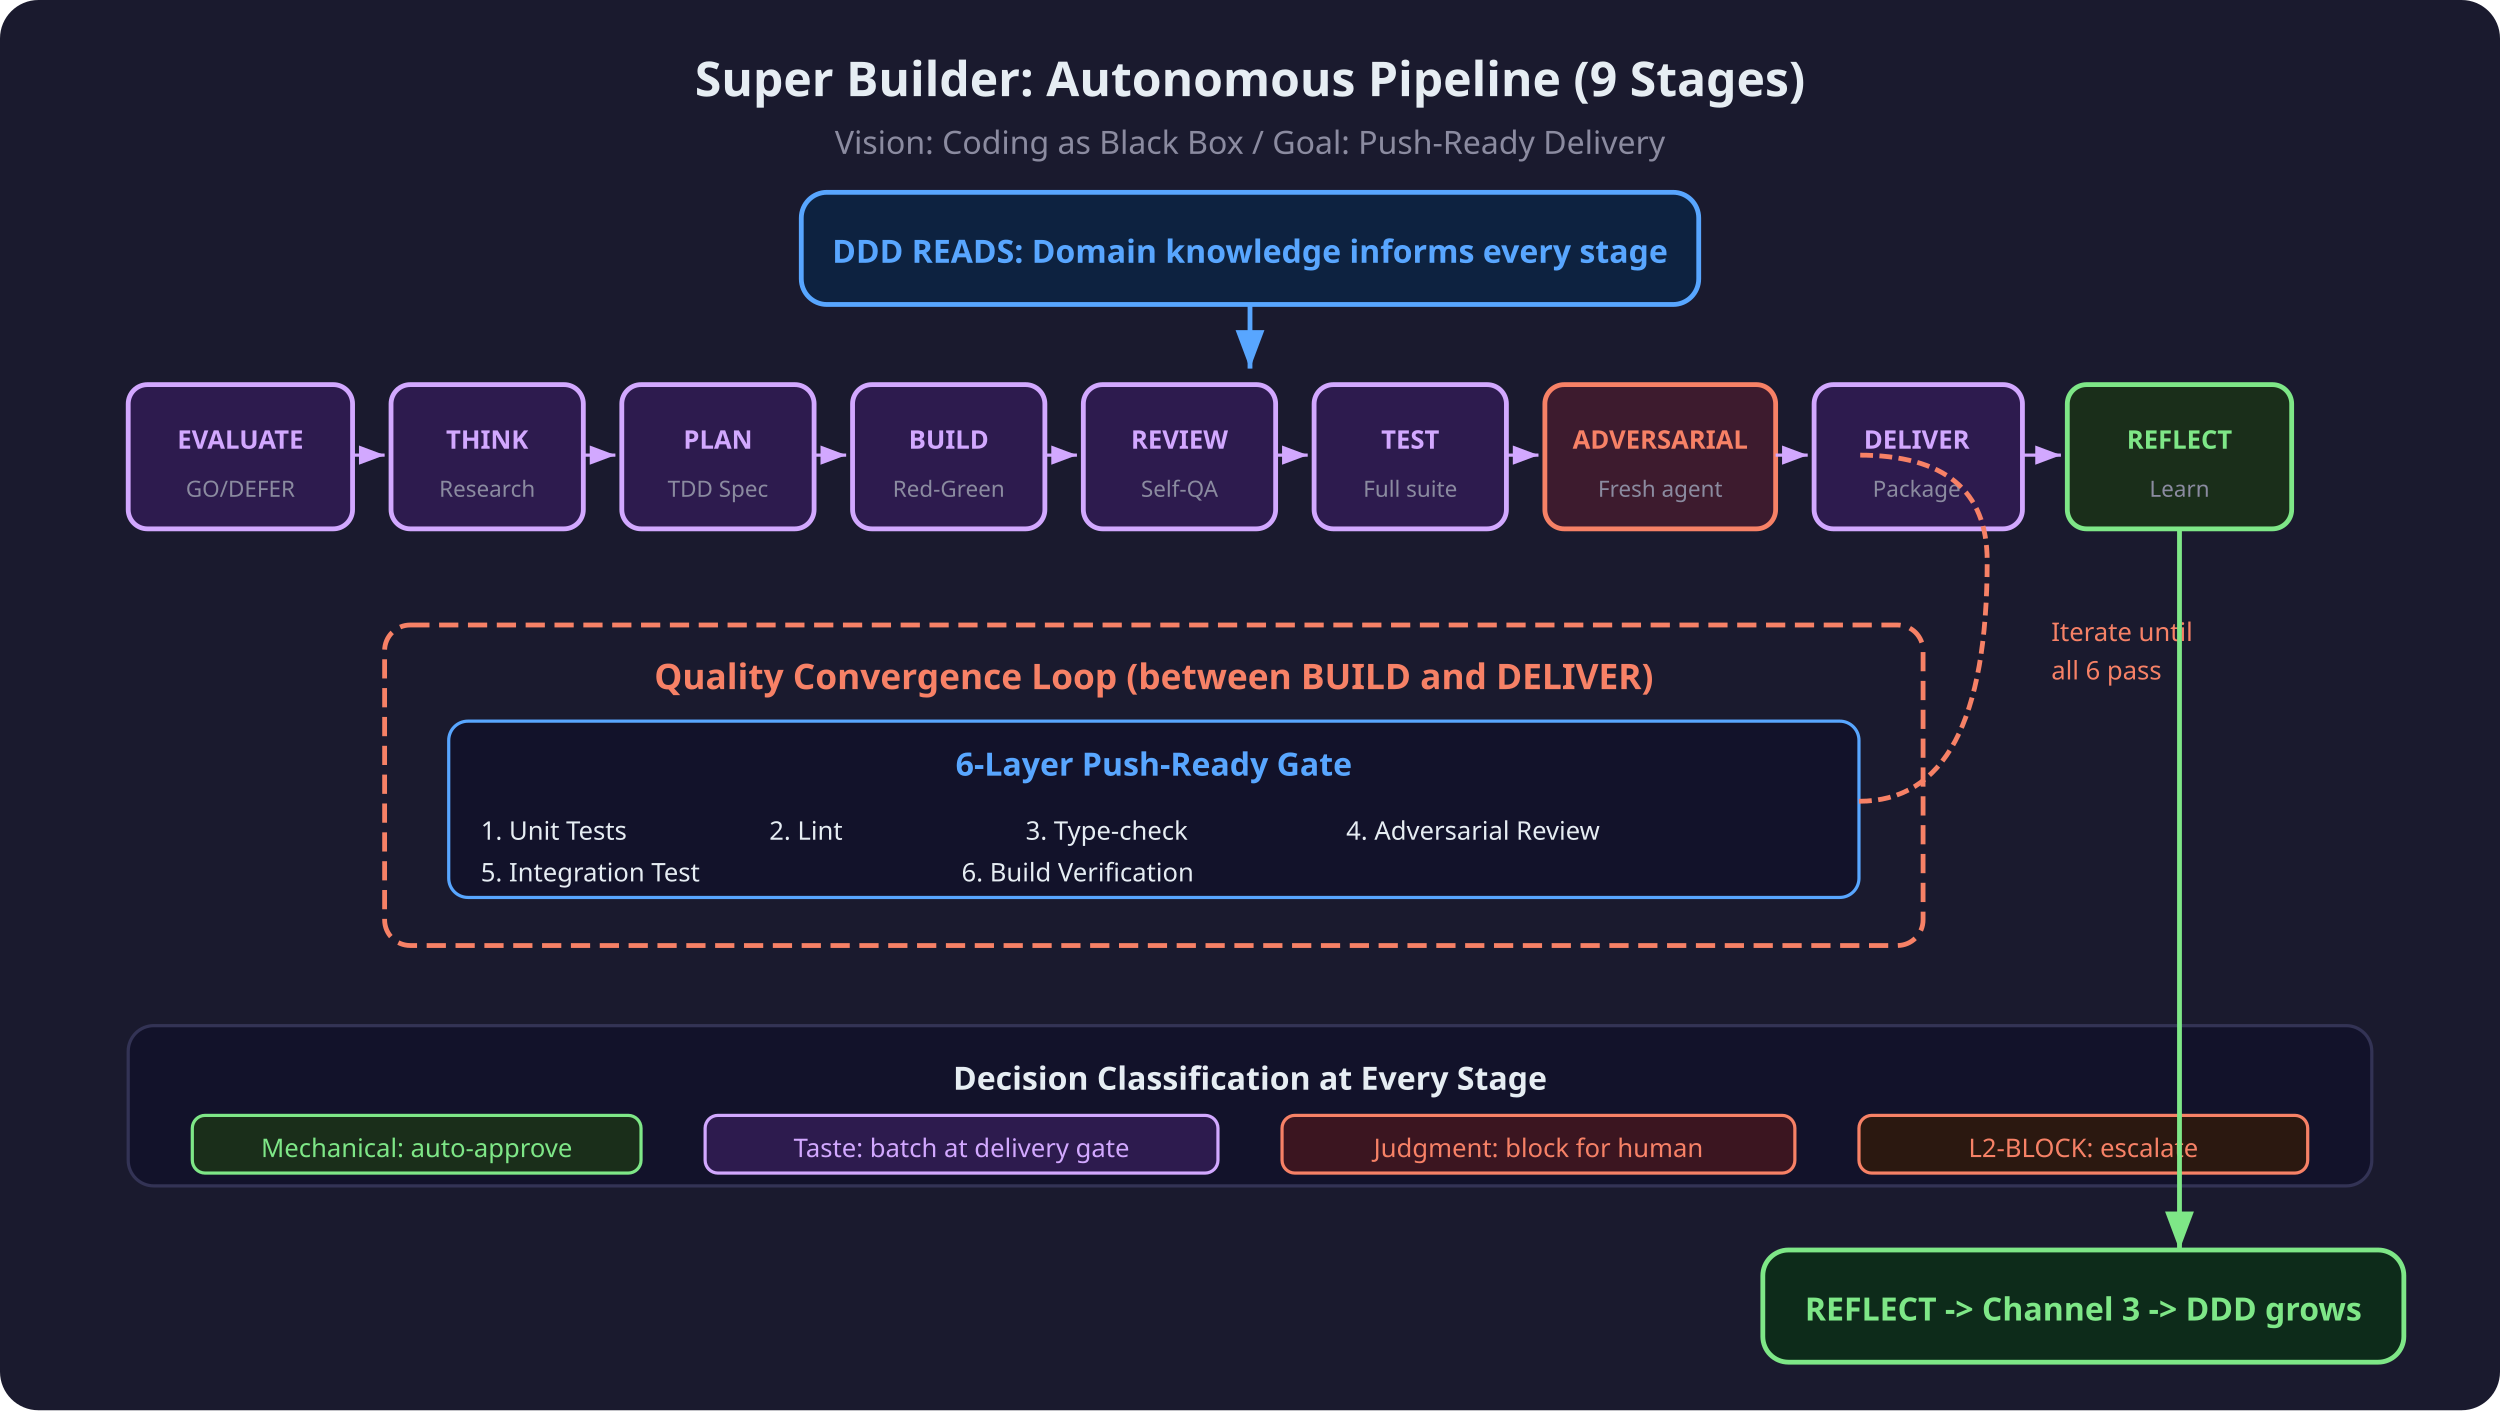
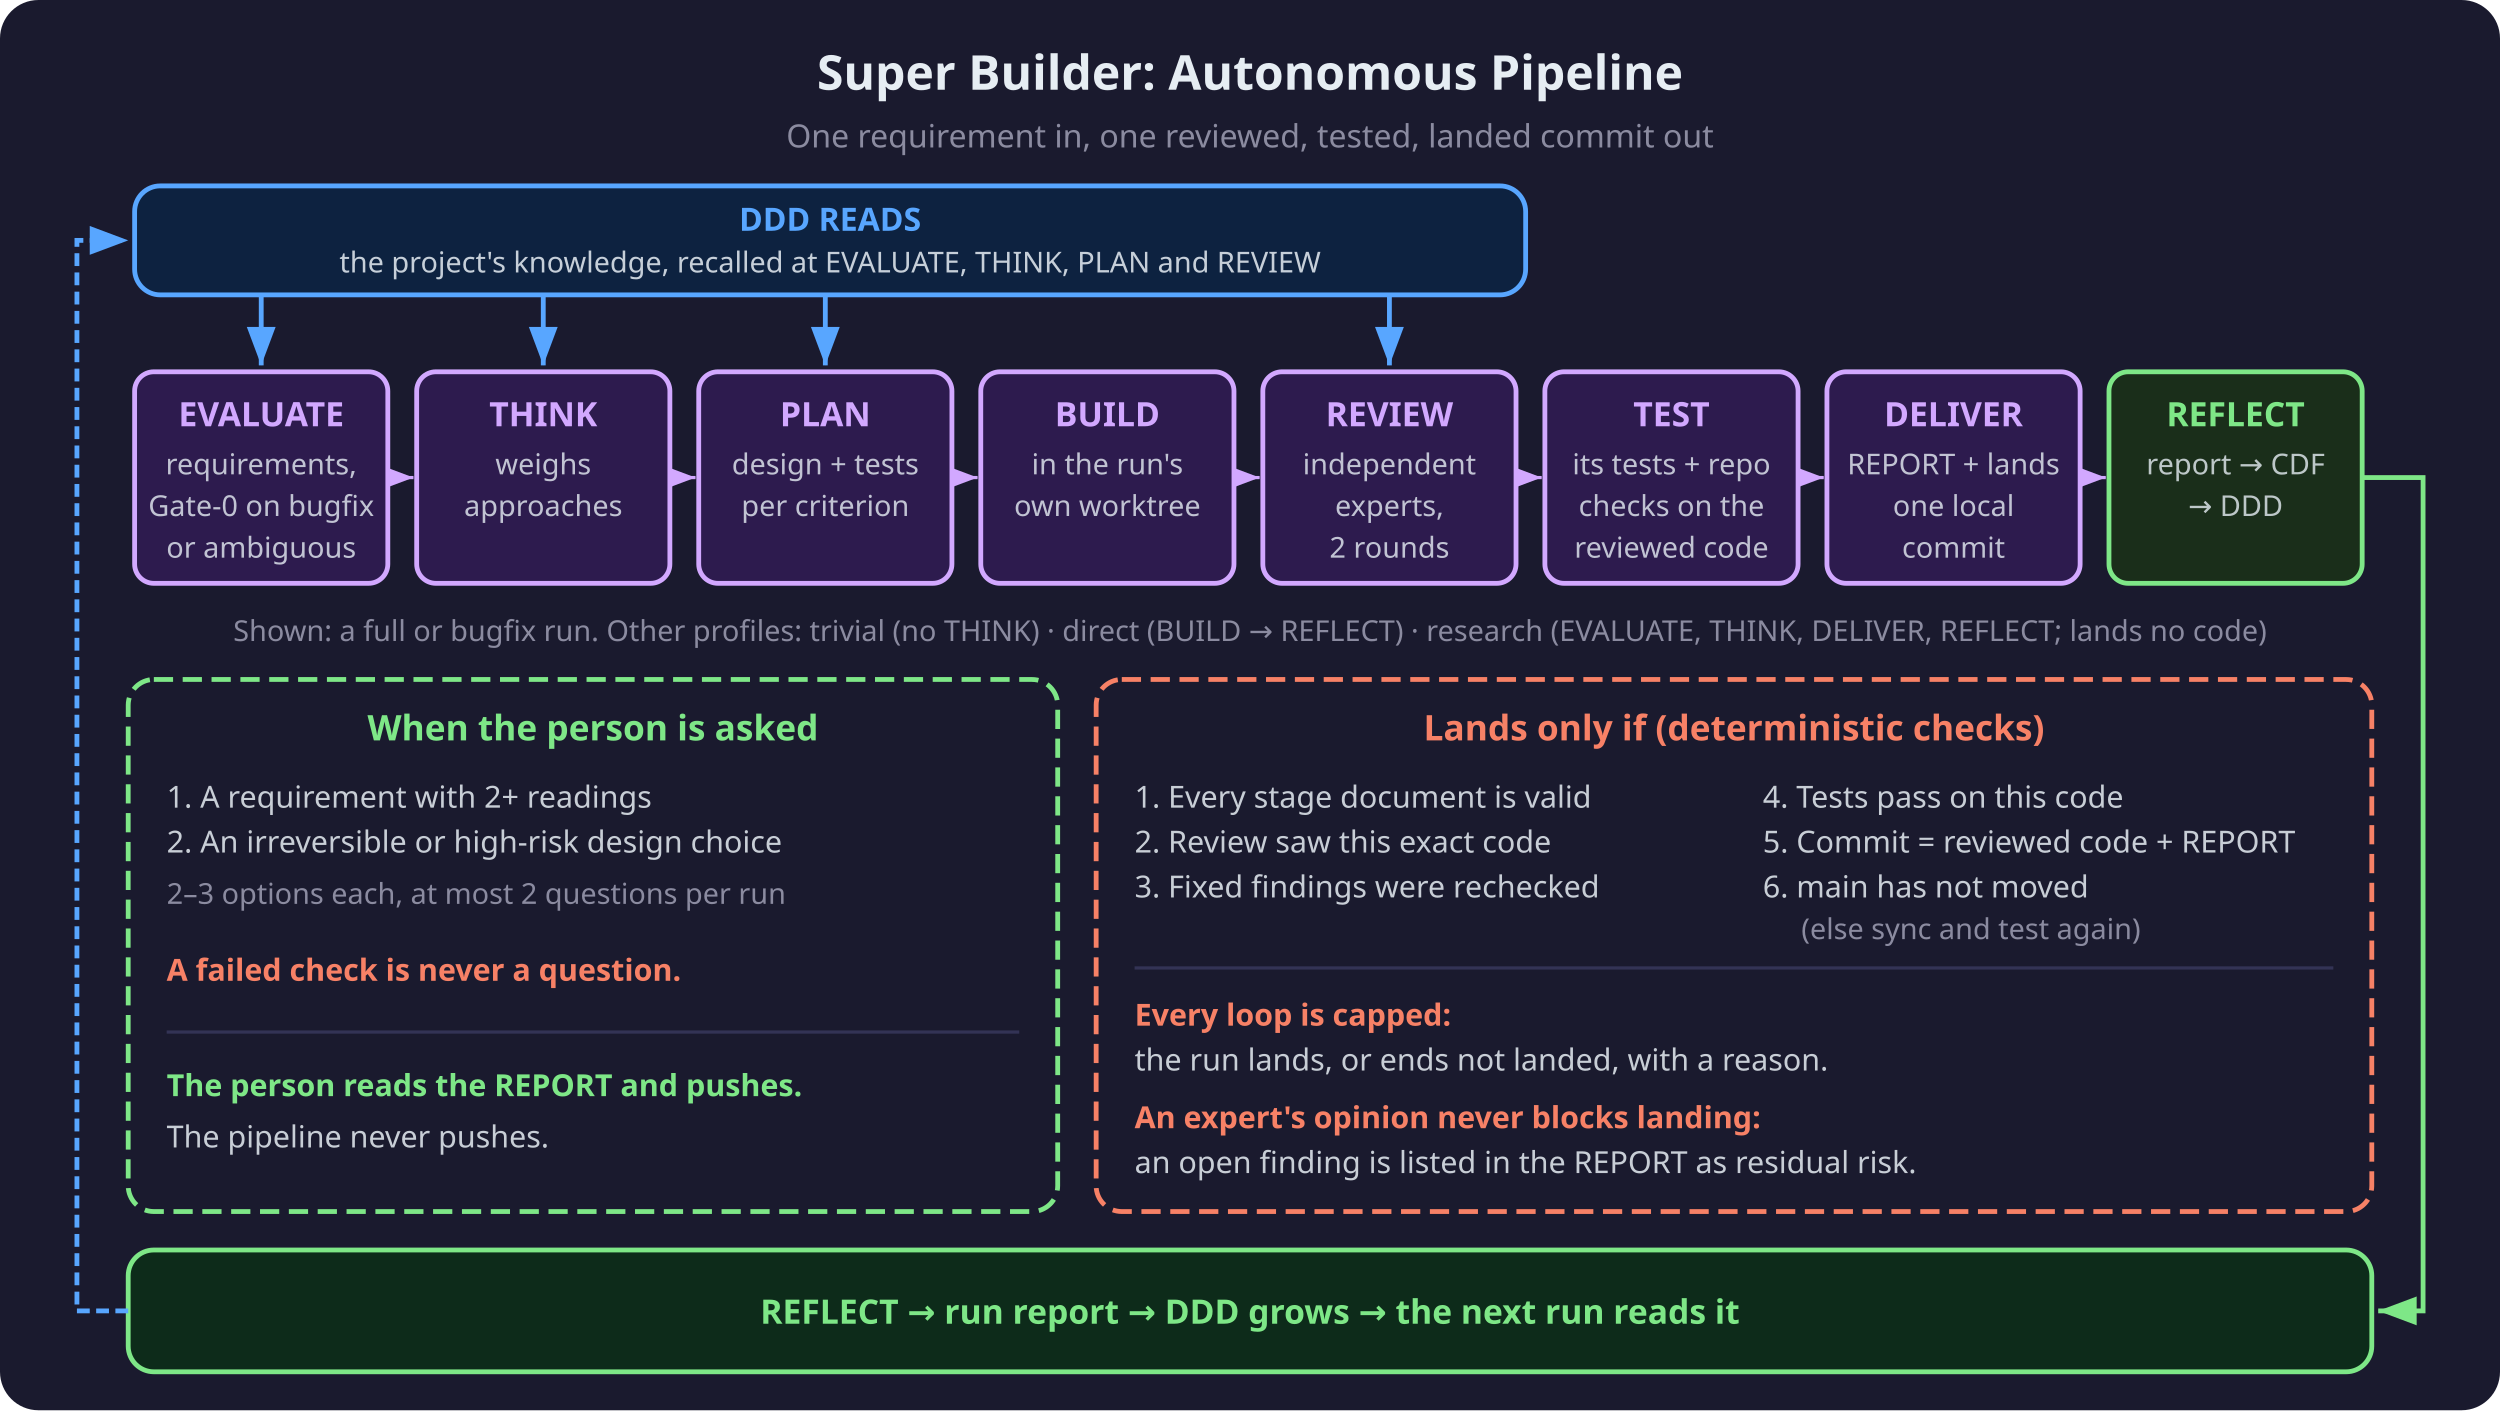
<svg xmlns="http://www.w3.org/2000/svg" viewBox="0 0 780 440" font-family="sans-serif">
  <defs>
    <marker id="arr4" markerWidth="8" markerHeight="6" refX="8" refY="3" orient="auto">
      <path d="M0,0 L8,3 L0,6" fill="#d2a8ff" />
    </marker>
    <marker id="arr4b" markerWidth="8" markerHeight="6" refX="8" refY="3" orient="auto">
      <path d="M0,0 L8,3 L0,6" fill="#58a6ff" />
    </marker>
    <marker id="arr4g" markerWidth="8" markerHeight="6" refX="8" refY="3" orient="auto">
      <path d="M0,0 L8,3 L0,6" fill="#7ee787" />
    </marker>
-     <marker id="arr4o" markerWidth="8" markerHeight="6" refX="8" refY="3" orient="auto">
-       <path d="M0,0 L8,3 L0,6" fill="#f78166" />
-     </marker>
  </defs>
  <rect width="780" height="440" fill="#1a1a2e" rx="12" />
-   <text x="390" y="30" text-anchor="middle" fill="#e6edf3" font-size="15" font-weight="bold">Super Builder: Autonomous Pipeline (9 Stages)</text>
-   <text x="390" y="48" text-anchor="middle" fill="#8b8ba0" font-size="10">Vision: Coding as Black Box / Goal: Push-Ready Delivery</text>
-   <rect x="250" y="60" width="280" height="35" rx="8" fill="#0d2240" stroke="#58a6ff" stroke-width="1.5" />
-   <text x="390" y="82" text-anchor="middle" fill="#58a6ff" font-size="10" font-weight="bold">DDD READS: Domain knowledge informs every stage</text>
-   <line x1="390" y1="95" x2="390" y2="115" stroke="#58a6ff" stroke-width="1.5" marker-end="url(#arr4b)" />
-   <rect x="40" y="120" width="70" height="45" rx="6" fill="#2d1b4e" stroke="#d2a8ff" stroke-width="1.5" />
-   <text x="75" y="140" text-anchor="middle" fill="#d2a8ff" font-size="8" font-weight="bold">EVALUATE</text>
-   <text x="75" y="155" text-anchor="middle" fill="#8b8ba0" font-size="7">GO/DEFER</text>
-   <line x1="110" y1="142" x2="120" y2="142" stroke="#d2a8ff" stroke-width="1" marker-end="url(#arr4)" />
-   <rect x="122" y="120" width="60" height="45" rx="6" fill="#2d1b4e" stroke="#d2a8ff" stroke-width="1.5" />
-   <text x="152" y="140" text-anchor="middle" fill="#d2a8ff" font-size="8" font-weight="bold">THINK</text>
-   <text x="152" y="155" text-anchor="middle" fill="#8b8ba0" font-size="7">Research</text>
-   <line x1="182" y1="142" x2="192" y2="142" stroke="#d2a8ff" stroke-width="1" marker-end="url(#arr4)" />
-   <rect x="194" y="120" width="60" height="45" rx="6" fill="#2d1b4e" stroke="#d2a8ff" stroke-width="1.5" />
-   <text x="224" y="140" text-anchor="middle" fill="#d2a8ff" font-size="8" font-weight="bold">PLAN</text>
-   <text x="224" y="155" text-anchor="middle" fill="#8b8ba0" font-size="7">TDD Spec</text>
-   <line x1="254" y1="142" x2="264" y2="142" stroke="#d2a8ff" stroke-width="1" marker-end="url(#arr4)" />
-   <rect x="266" y="120" width="60" height="45" rx="6" fill="#2d1b4e" stroke="#d2a8ff" stroke-width="1.5" />
-   <text x="296" y="140" text-anchor="middle" fill="#d2a8ff" font-size="8" font-weight="bold">BUILD</text>
-   <text x="296" y="155" text-anchor="middle" fill="#8b8ba0" font-size="7">Red-Green</text>
-   <line x1="326" y1="142" x2="336" y2="142" stroke="#d2a8ff" stroke-width="1" marker-end="url(#arr4)" />
-   <rect x="338" y="120" width="60" height="45" rx="6" fill="#2d1b4e" stroke="#d2a8ff" stroke-width="1.5" />
-   <text x="368" y="140" text-anchor="middle" fill="#d2a8ff" font-size="8" font-weight="bold">REVIEW</text>
-   <text x="368" y="155" text-anchor="middle" fill="#8b8ba0" font-size="7">Self-QA</text>
-   <line x1="398" y1="142" x2="408" y2="142" stroke="#d2a8ff" stroke-width="1" marker-end="url(#arr4)" />
-   <rect x="410" y="120" width="60" height="45" rx="6" fill="#2d1b4e" stroke="#d2a8ff" stroke-width="1.5" />
-   <text x="440" y="140" text-anchor="middle" fill="#d2a8ff" font-size="8" font-weight="bold">TEST</text>
-   <text x="440" y="155" text-anchor="middle" fill="#8b8ba0" font-size="7">Full suite</text>
-   <line x1="470" y1="142" x2="480" y2="142" stroke="#d2a8ff" stroke-width="1" marker-end="url(#arr4)" />
-   <rect x="482" y="120" width="72" height="45" rx="6" fill="#3d1b2e" stroke="#f78166" stroke-width="1.5" />
-   <text x="518" y="140" text-anchor="middle" fill="#f78166" font-size="8" font-weight="bold">ADVERSARIAL</text>
-   <text x="518" y="155" text-anchor="middle" fill="#8b8ba0" font-size="7">Fresh agent</text>
-   <line x1="554" y1="142" x2="564" y2="142" stroke="#d2a8ff" stroke-width="1" marker-end="url(#arr4)" />
-   <rect x="566" y="120" width="65" height="45" rx="6" fill="#2d1b4e" stroke="#d2a8ff" stroke-width="1.5" />
-   <text x="598" y="140" text-anchor="middle" fill="#d2a8ff" font-size="8" font-weight="bold">DELIVER</text>
-   <text x="598" y="155" text-anchor="middle" fill="#8b8ba0" font-size="7">Package</text>
-   <line x1="631" y1="142" x2="643" y2="142" stroke="#d2a8ff" stroke-width="1" marker-end="url(#arr4)" />
-   <rect x="645" y="120" width="70" height="45" rx="6" fill="#1a2e1a" stroke="#7ee787" stroke-width="1.5" />
-   <text x="680" y="140" text-anchor="middle" fill="#7ee787" font-size="8" font-weight="bold">REFLECT</text>
-   <text x="680" y="155" text-anchor="middle" fill="#8b8ba0" font-size="7">Learn</text>
-   <rect x="120" y="195" width="480" height="100" rx="8" fill="none" stroke="#f78166" stroke-width="1.5" stroke-dasharray="6,3" />
-   <text x="360" y="215" text-anchor="middle" fill="#f78166" font-size="11" font-weight="bold">Quality Convergence Loop (between BUILD and DELIVER)</text>
-   <rect x="140" y="225" width="440" height="55" rx="6" fill="#12122a" stroke="#58a6ff" stroke-width="1" />
-   <text x="360" y="242" text-anchor="middle" fill="#58a6ff" font-size="10" font-weight="bold">6-Layer Push-Ready Gate</text>
-   <text x="140" y="262" fill="#e6edf3" font-size="8" dx="10">1. Unit Tests</text>
-   <text x="240" y="262" fill="#e6edf3" font-size="8">2. Lint</text>
-   <text x="320" y="262" fill="#e6edf3" font-size="8">3. Type-check</text>
-   <text x="420" y="262" fill="#e6edf3" font-size="8">4. Adversarial Review</text>
-   <text x="140" y="275" fill="#e6edf3" font-size="8" dx="10">5. Integration Test</text>
-   <text x="300" y="275" fill="#e6edf3" font-size="8">6. Build Verification</text>
-   <path d="M580,250 Q620,250 620,175 Q620,142 580,142" fill="none" stroke="#f78166" stroke-width="1.5" stroke-dasharray="4,2" />
-   <text x="640" y="200" fill="#f78166" font-size="8">Iterate until</text>
-   <text x="640" y="212" fill="#f78166" font-size="8">all 6 pass</text>
-   <rect x="40" y="320" width="700" height="50" rx="8" fill="#12122a" stroke="#333355" stroke-width="1" />
-   <text x="390" y="340" text-anchor="middle" fill="#e6edf3" font-size="10" font-weight="bold">Decision Classification at Every Stage</text>
-   <rect x="60" y="348" width="140" height="18" rx="4" fill="#1a2e1a" stroke="#7ee787" stroke-width="1" />
-   <text x="130" y="361" text-anchor="middle" fill="#7ee787" font-size="8">Mechanical: auto-approve</text>
-   <rect x="220" y="348" width="160" height="18" rx="4" fill="#2d1b4e" stroke="#d2a8ff" stroke-width="1" />
-   <text x="300" y="361" text-anchor="middle" fill="#d2a8ff" font-size="8">Taste: batch at delivery gate</text>
-   <rect x="400" y="348" width="160" height="18" rx="4" fill="#3b1520" stroke="#f78166" stroke-width="1" />
-   <text x="480" y="361" text-anchor="middle" fill="#f78166" font-size="8">Judgment: block for human</text>
-   <rect x="580" y="348" width="140" height="18" rx="4" fill="#2b1810" stroke="#f78166" stroke-width="1" />
-   <text x="650" y="361" text-anchor="middle" fill="#f78166" font-size="8">L2-BLOCK: escalate</text>
-   <line x1="680" y1="165" x2="680" y2="390" stroke="#7ee787" stroke-width="1.5" marker-end="url(#arr4g)" />
-   <rect x="550" y="390" width="200" height="35" rx="8" fill="#0d2b1a" stroke="#7ee787" stroke-width="1.5" />
-   <text x="650" y="412" text-anchor="middle" fill="#7ee787" font-size="10" font-weight="bold">REFLECT -&gt; Channel 3 -&gt; DDD grows</text>
+   <text x="390" y="28" text-anchor="middle" fill="#e6edf3" font-size="15" font-weight="bold">Super Builder: Autonomous Pipeline</text>
+   <text x="390" y="46" text-anchor="middle" fill="#8b8ba0" font-size="10">One requirement in, one reviewed, tested, landed commit out</text>
+   <rect x="42" y="58" width="434" height="34" rx="8" fill="#0d2240" stroke="#58a6ff" stroke-width="1.5" />
+   <text x="259" y="72" text-anchor="middle" fill="#58a6ff" font-size="10" font-weight="bold">DDD READS</text>
+   <text x="259" y="85" text-anchor="middle" fill="#e6edf3" font-size="9" fill-opacity="0.85">the project's knowledge, recalled at EVALUATE, THINK, PLAN and REVIEW</text>
+   <line x1="81.5" y1="92" x2="81.5" y2="114" stroke="#58a6ff" stroke-width="1.5" marker-end="url(#arr4b)" />
+   <rect x="42" y="116" width="79" height="66" rx="6" fill="#2d1b4e" stroke="#d2a8ff" stroke-width="1.5" />
+   <text x="81.5" y="133" text-anchor="middle" fill="#d2a8ff" font-size="10.5" font-weight="bold">EVALUATE</text>
+   <text x="81.5" y="148" text-anchor="middle" fill="#e6edf3" font-size="9" fill-opacity="0.8">requirements,</text>
+   <text x="81.5" y="161" text-anchor="middle" fill="#e6edf3" font-size="9" fill-opacity="0.8">Gate-0 on bugfix</text>
+   <text x="81.5" y="174" text-anchor="middle" fill="#e6edf3" font-size="9" fill-opacity="0.8">or ambiguous</text>
+   <line x1="121" y1="149.0" x2="129" y2="149.0" stroke="#d2a8ff" stroke-width="1" marker-end="url(#arr4)" />
+   <line x1="169.5" y1="92" x2="169.5" y2="114" stroke="#58a6ff" stroke-width="1.5" marker-end="url(#arr4b)" />
+   <rect x="130" y="116" width="79" height="66" rx="6" fill="#2d1b4e" stroke="#d2a8ff" stroke-width="1.5" />
+   <text x="169.5" y="133" text-anchor="middle" fill="#d2a8ff" font-size="10.5" font-weight="bold">THINK</text>
+   <text x="169.5" y="148" text-anchor="middle" fill="#e6edf3" font-size="9" fill-opacity="0.8">weighs</text>
+   <text x="169.5" y="161" text-anchor="middle" fill="#e6edf3" font-size="9" fill-opacity="0.8">approaches</text>
+   <line x1="209" y1="149.0" x2="217" y2="149.0" stroke="#d2a8ff" stroke-width="1" marker-end="url(#arr4)" />
+   <line x1="257.5" y1="92" x2="257.5" y2="114" stroke="#58a6ff" stroke-width="1.5" marker-end="url(#arr4b)" />
+   <rect x="218" y="116" width="79" height="66" rx="6" fill="#2d1b4e" stroke="#d2a8ff" stroke-width="1.5" />
+   <text x="257.5" y="133" text-anchor="middle" fill="#d2a8ff" font-size="10.5" font-weight="bold">PLAN</text>
+   <text x="257.5" y="148" text-anchor="middle" fill="#e6edf3" font-size="9" fill-opacity="0.8">design + tests</text>
+   <text x="257.5" y="161" text-anchor="middle" fill="#e6edf3" font-size="9" fill-opacity="0.8">per criterion</text>
+   <line x1="297" y1="149.0" x2="305" y2="149.0" stroke="#d2a8ff" stroke-width="1" marker-end="url(#arr4)" />
+   <rect x="306" y="116" width="79" height="66" rx="6" fill="#2d1b4e" stroke="#d2a8ff" stroke-width="1.5" />
+   <text x="345.5" y="133" text-anchor="middle" fill="#d2a8ff" font-size="10.5" font-weight="bold">BUILD</text>
+   <text x="345.5" y="148" text-anchor="middle" fill="#e6edf3" font-size="9" fill-opacity="0.8">in the run's</text>
+   <text x="345.5" y="161" text-anchor="middle" fill="#e6edf3" font-size="9" fill-opacity="0.8">own worktree</text>
+   <line x1="385" y1="149.0" x2="393" y2="149.0" stroke="#d2a8ff" stroke-width="1" marker-end="url(#arr4)" />
+   <line x1="433.5" y1="92" x2="433.5" y2="114" stroke="#58a6ff" stroke-width="1.5" marker-end="url(#arr4b)" />
+   <rect x="394" y="116" width="79" height="66" rx="6" fill="#2d1b4e" stroke="#d2a8ff" stroke-width="1.5" />
+   <text x="433.5" y="133" text-anchor="middle" fill="#d2a8ff" font-size="10.5" font-weight="bold">REVIEW</text>
+   <text x="433.5" y="148" text-anchor="middle" fill="#e6edf3" font-size="9" fill-opacity="0.8">independent</text>
+   <text x="433.5" y="161" text-anchor="middle" fill="#e6edf3" font-size="9" fill-opacity="0.8">experts,</text>
+   <text x="433.5" y="174" text-anchor="middle" fill="#e6edf3" font-size="9" fill-opacity="0.8">2 rounds</text>
+   <line x1="473" y1="149.0" x2="481" y2="149.0" stroke="#d2a8ff" stroke-width="1" marker-end="url(#arr4)" />
+   <rect x="482" y="116" width="79" height="66" rx="6" fill="#2d1b4e" stroke="#d2a8ff" stroke-width="1.5" />
+   <text x="521.5" y="133" text-anchor="middle" fill="#d2a8ff" font-size="10.5" font-weight="bold">TEST</text>
+   <text x="521.5" y="148" text-anchor="middle" fill="#e6edf3" font-size="9" fill-opacity="0.8">its tests + repo</text>
+   <text x="521.5" y="161" text-anchor="middle" fill="#e6edf3" font-size="9" fill-opacity="0.8">checks on the</text>
+   <text x="521.5" y="174" text-anchor="middle" fill="#e6edf3" font-size="9" fill-opacity="0.8">reviewed code</text>
+   <line x1="561" y1="149.0" x2="569" y2="149.0" stroke="#d2a8ff" stroke-width="1" marker-end="url(#arr4)" />
+   <rect x="570" y="116" width="79" height="66" rx="6" fill="#2d1b4e" stroke="#d2a8ff" stroke-width="1.5" />
+   <text x="609.5" y="133" text-anchor="middle" fill="#d2a8ff" font-size="10.5" font-weight="bold">DELIVER</text>
+   <text x="609.5" y="148" text-anchor="middle" fill="#e6edf3" font-size="9" fill-opacity="0.8">REPORT + lands</text>
+   <text x="609.5" y="161" text-anchor="middle" fill="#e6edf3" font-size="9" fill-opacity="0.8">one local</text>
+   <text x="609.5" y="174" text-anchor="middle" fill="#e6edf3" font-size="9" fill-opacity="0.8">commit</text>
+   <line x1="649" y1="149.0" x2="657" y2="149.0" stroke="#d2a8ff" stroke-width="1" marker-end="url(#arr4)" />
+   <rect x="658" y="116" width="79" height="66" rx="6" fill="#1a2e1a" stroke="#7ee787" stroke-width="1.5" />
+   <text x="697.5" y="133" text-anchor="middle" fill="#7ee787" font-size="10.5" font-weight="bold">REFLECT</text>
+   <text x="697.5" y="148" text-anchor="middle" fill="#e6edf3" font-size="9" fill-opacity="0.8">report → CDF</text>
+   <text x="697.5" y="161" text-anchor="middle" fill="#e6edf3" font-size="9" fill-opacity="0.8">→ DDD</text>
+   <text x="390" y="200" text-anchor="middle" fill="#8b8ba0" font-size="9">Shown: a full or bugfix run. Other profiles: trivial (no THINK) · direct (BUILD → REFLECT) · research (EVALUATE, THINK, DELIVER, REFLECT; lands no code)</text>
+   <rect x="40" y="212" width="290" height="166" rx="8" fill="none" stroke="#7ee787" stroke-width="1.5" stroke-dasharray="6,3" />
+   <text x="185" y="231" text-anchor="middle" fill="#7ee787" font-size="11" font-weight="bold">When the person is asked</text>
+   <text x="52" y="252" fill="#e6edf3" font-size="9.5" fill-opacity="0.85">1. A requirement with 2+ readings</text>
+   <text x="52" y="266" fill="#e6edf3" font-size="9.5" fill-opacity="0.85">2. An irreversible or high-risk design choice</text>
+   <text x="52" y="282" fill="#8b8ba0" font-size="9">2–3 options each, at most 2 questions per run</text>
+   <text x="52" y="306" fill="#f78166" font-size="9.5" font-weight="bold">A failed check is never a question.</text>
+   <line x1="52" y1="322" x2="318" y2="322" stroke="#333355" stroke-width="1" />
+   <text x="52" y="342" fill="#7ee787" font-size="9.5" font-weight="bold">The person reads the REPORT and pushes.</text>
+   <text x="52" y="358" fill="#e6edf3" font-size="9.5" fill-opacity="0.85">The pipeline never pushes.</text>
+   <rect x="342" y="212" width="398" height="166" rx="8" fill="none" stroke="#f78166" stroke-width="1.5" stroke-dasharray="6,3" />
+   <text x="541" y="231" text-anchor="middle" fill="#f78166" font-size="11" font-weight="bold">Lands only if (deterministic checks)</text>
+   <text x="354" y="252" fill="#e6edf3" font-size="9.5" fill-opacity="0.85">1. Every stage document is valid</text>
+   <text x="354" y="266" fill="#e6edf3" font-size="9.5" fill-opacity="0.85">2. Review saw this exact code</text>
+   <text x="354" y="280" fill="#e6edf3" font-size="9.5" fill-opacity="0.85">3. Fixed findings were rechecked</text>
+   <text x="550" y="252" fill="#e6edf3" font-size="9.5" fill-opacity="0.85">4. Tests pass on this code</text>
+   <text x="550" y="266" fill="#e6edf3" font-size="9.5" fill-opacity="0.85">5. Commit = reviewed code + REPORT</text>
+   <text x="550" y="280" fill="#e6edf3" font-size="9.5" fill-opacity="0.85">6. main has not moved</text>
+   <text x="562" y="293" fill="#8b8ba0" font-size="9">(else sync and test again)</text>
+   <line x1="354" y1="302" x2="728" y2="302" stroke="#333355" stroke-width="1" />
+   <text x="354" y="320" fill="#f78166" font-size="9.5" font-weight="bold">Every loop is capped:</text>
+   <text x="354" y="334" fill="#e6edf3" font-size="9.5" fill-opacity="0.85">the run lands, or ends not landed, with a reason.</text>
+   <text x="354" y="352" fill="#f78166" font-size="9.5" font-weight="bold">An expert's opinion never blocks landing:</text>
+   <text x="354" y="366" fill="#e6edf3" font-size="9.5" fill-opacity="0.85">an open finding is listed in the REPORT as residual risk.</text>
+   <path d="M737,149 L756,149 L756,409 L742,409" fill="none" stroke="#7ee787" stroke-width="1.5" marker-end="url(#arr4g)" />
+   <rect x="40" y="390" width="700" height="38" rx="8" fill="#0d2b1a" stroke="#7ee787" stroke-width="1.5" />
+   <text x="390" y="413" text-anchor="middle" fill="#7ee787" font-size="10.5" font-weight="bold">REFLECT → run report → DDD grows → the next run reads it</text>
+   <path d="M40,409 L24,409 L24,75 L40,75" fill="none" stroke="#58a6ff" stroke-width="1.5" stroke-dasharray="4,2" marker-end="url(#arr4b)" />
</svg>
